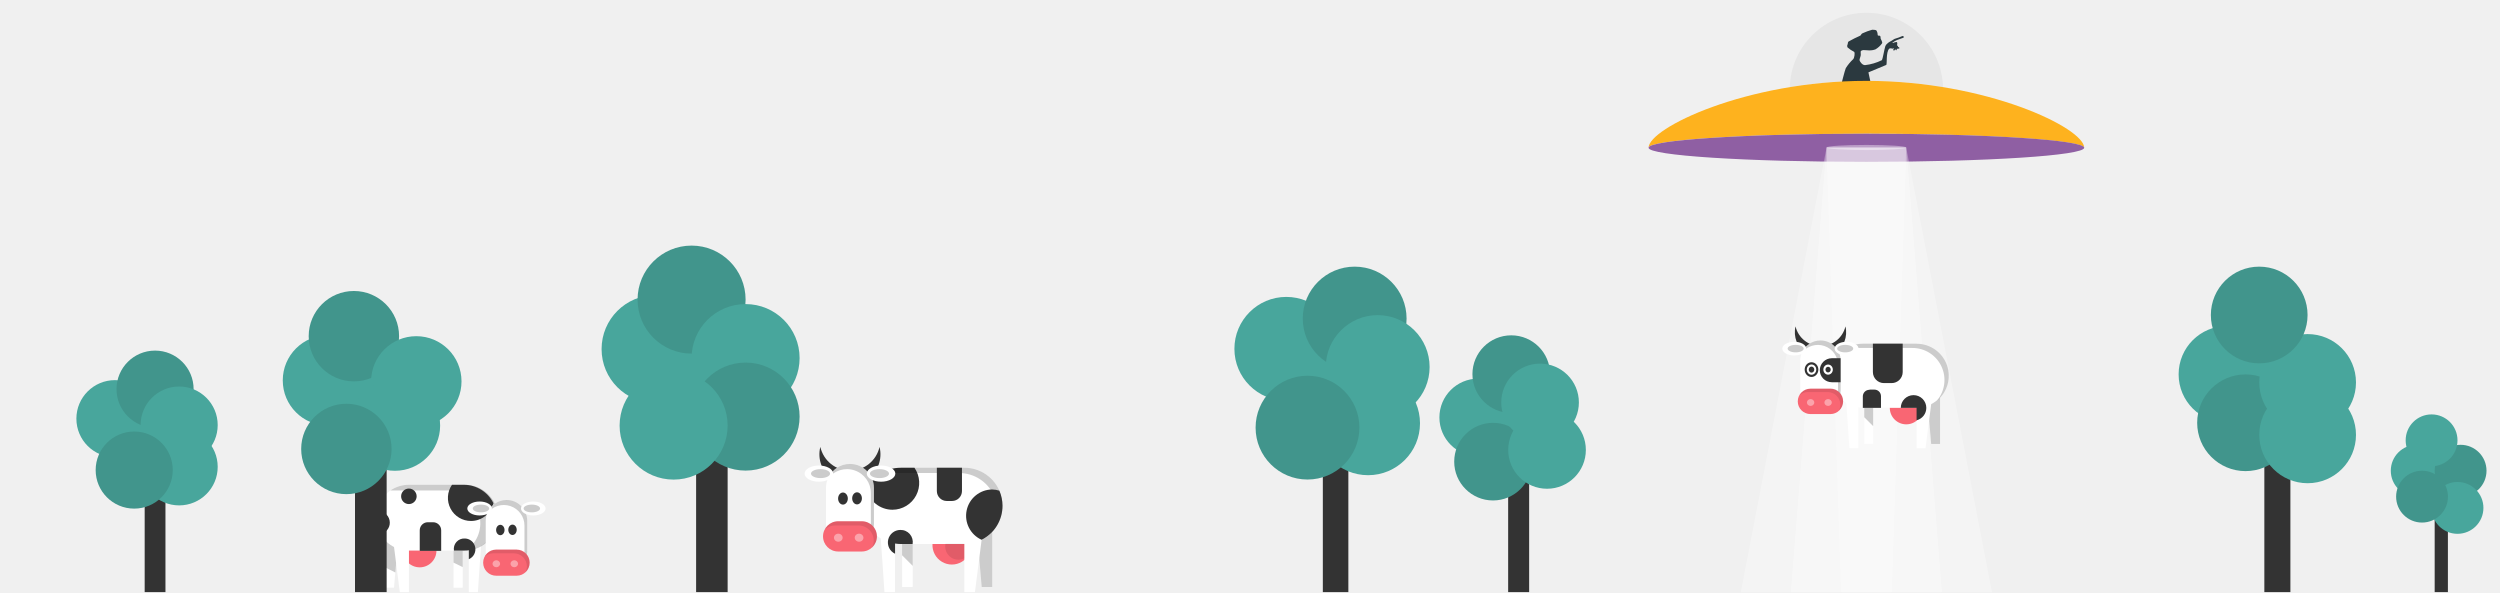
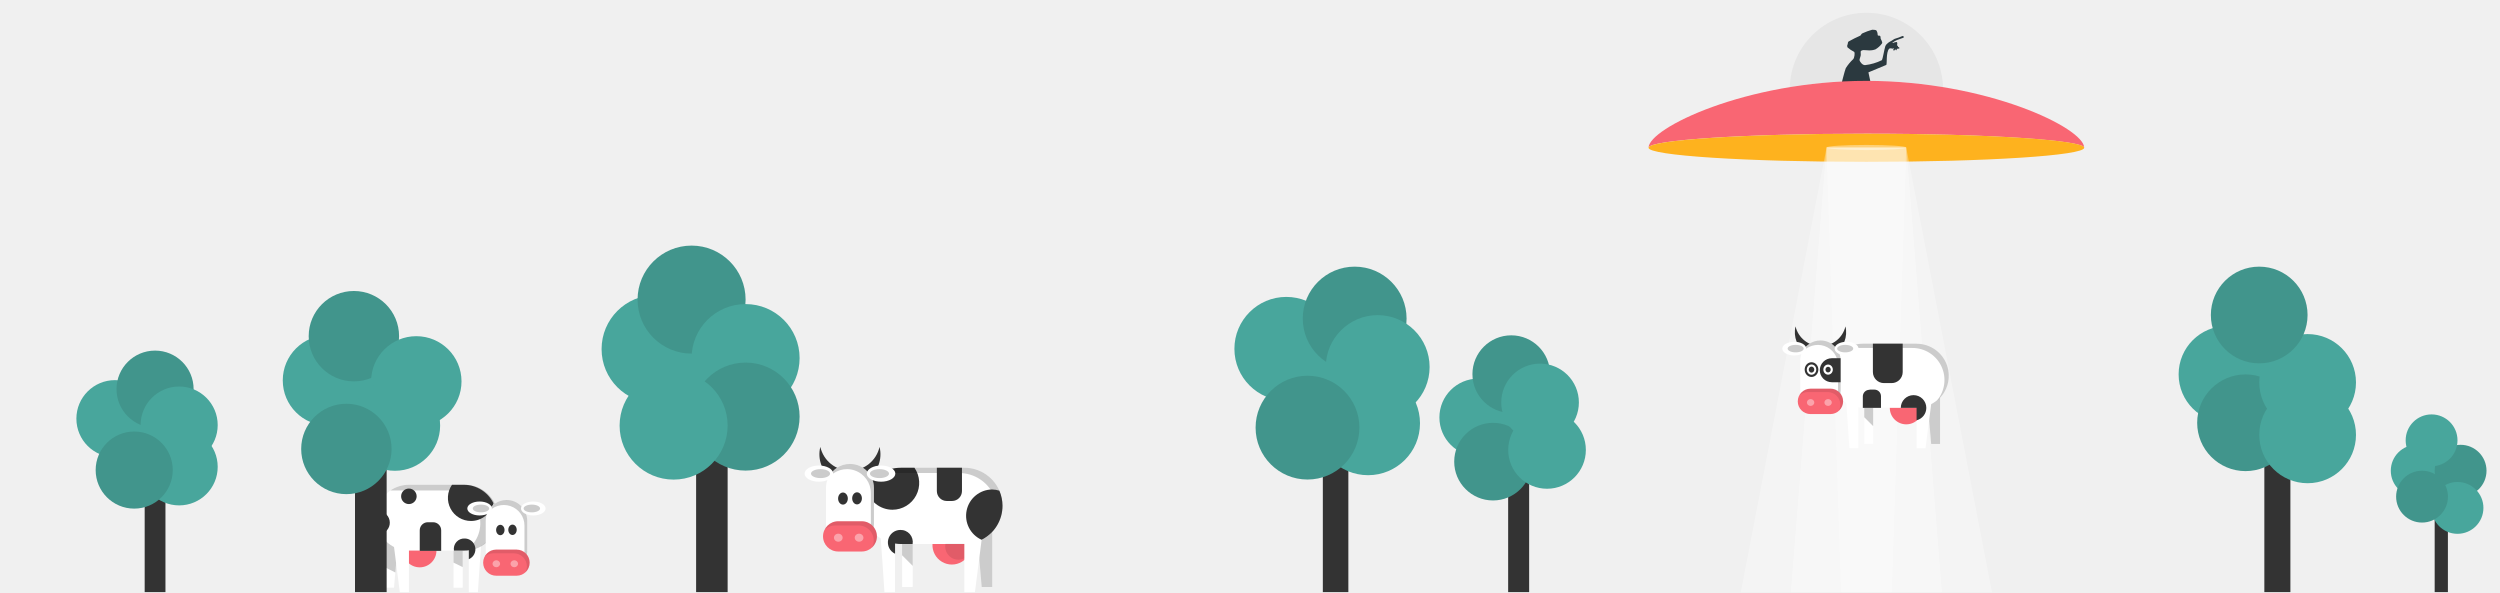
<svg xmlns="http://www.w3.org/2000/svg" viewBox="0 0 380 90">
  <defs>
-     <style>.cls-1{fill:#333;}.cls-2{fill:#48a69c;}.cls-3{fill:#41958c;}.cls-4{fill:#e6e6e6;}.cls-5{fill:#2b393f;}.cls-6{fill:#feb21e;}.cls-7{fill:#8f5fa3;}.cls-10,.cls-8,.cls-9{fill:#fff;}.cls-14,.cls-8{opacity:0.4;}.cls-9{opacity:0.3;}.cls-11{opacity:0.2;}.cls-12{fill:#f96673;}.cls-13{opacity:0.1;}</style>
+     <style>.cls-1{fill:#333;}.cls-2{fill:#48a69c;}.cls-3{fill:#41958c;}.cls-4{fill:#e6e6e6;}.cls-5{fill:#2b393f;}.cls-6{fill:#f96673;}.cls-7{fill:#feb21e;}.cls-10,.cls-8,.cls-9{fill:#fff;}.cls-13,.cls-8{opacity:0.4;}.cls-9{opacity:0.3;}.cls-11{opacity:0.2;}.cls-12{opacity:0.1;}</style>
  </defs>
  <g id="desk">
    <rect class="cls-1" x="344.18" y="67.32" width="3.96" height="22.68" />
    <circle class="cls-2" cx="338.5" cy="56.9" r="7.35" />
    <circle class="cls-3" cx="341.32" cy="64.26" r="7.35" />
    <circle class="cls-2" cx="350.76" cy="58.13" r="7.35" />
    <circle class="cls-2" cx="350.76" cy="66.1" r="7.35" />
    <circle class="cls-3" cx="343.4" cy="47.88" r="7.35" />
    <rect class="cls-1" x="201.07" y="65.66" width="3.88" height="24.34" />
    <circle class="cls-2" cx="195.52" cy="53.02" r="7.89" />
    <circle class="cls-3" cx="205.91" cy="48.42" r="7.89" />
    <circle class="cls-2" cx="209.41" cy="55.79" r="7.89" />
    <circle class="cls-2" cx="207.95" cy="64.34" r="7.89" />
    <circle class="cls-3" cx="198.74" cy="65" r="7.89" />
    <rect class="cls-1" x="229.24" y="71.81" width="3.19" height="18.19" />
    <circle class="cls-2" cx="224.69" cy="63.45" r="5.9" />
    <circle class="cls-3" cx="226.94" cy="70.17" r="5.9" />
    <circle class="cls-2" cx="235.15" cy="68.39" r="5.9" />
    <circle class="cls-3" cx="229.71" cy="56.87" r="5.9" />
    <circle class="cls-2" cx="234.09" cy="61.17" r="5.9" />
    <rect class="cls-1" x="105.81" y="64.69" width="4.79" height="25.31" />
    <circle class="cls-2" cx="99.65" cy="53.06" r="8.21" />
    <circle class="cls-3" cx="105.12" cy="45.54" r="8.21" />
    <circle class="cls-2" cx="113.33" cy="54.43" r="8.21" />
    <circle class="cls-3" cx="113.33" cy="63.32" r="8.21" />
    <circle class="cls-2" cx="102.39" cy="64.69" r="8.21" />
    <path class="cls-4" d="M295.34,13.25a11.65,11.65,0,0,0-23.29,0,71.29,71.29,0,0,1,23.29,0Z" />
    <path class="cls-5" d="M280.56,10.36A6.67,6.67,0,0,1,281.68,9c.2-.2.3-1,.15-1.12a4.5,4.5,0,0,1-1-.67.48.48,0,0,1,0-.45c.07-.15,0-.3.15-.45a20,20,0,0,1,1.8-.9c.15-.15.15-.3.37-.37a9.77,9.77,0,0,1,1.42-.52c.15,0,.6,0,.67.15a1.06,1.06,0,0,1,.15.45c0,.15,0,.3.15.3h.15s.22.07.15.37c0,.15.37.6.22.82a3.33,3.33,0,0,1-1,.9c-1,.37-1.74-.1-2.17.22-.15.11,0,.45-.07.75s-.23.59-.15.75.37.67.82.67a7.85,7.85,0,0,0,2.55-.75c.15-.22.37-1.65.52-2.1s.75-.75.9-.82.52-.37.67-.37a7.19,7.19,0,0,0,1-.37c.22-.07.3.15.22.22s-.52.17-1,.37a3.16,3.16,0,0,0-.75.45h.15a1.64,1.64,0,0,1,.52-.15c.22.07.07.52.07.52s.22.07.15.22c.22.07.22.15.22.22s-.37.07-.37.07l-.07.22h-.07c-.07,0-.07-.15-.07-.15a.56.56,0,0,0-.22.22c-.3-.07,0-.37,0-.37a2.72,2.72,0,0,0-.3.07.46.46,0,0,0-.45,0c-.52.52-.3,2.4-.45,2.47S284,11,284,11l.45,2.1h-4.64S280.42,10.64,280.56,10.36Z" />
    <path class="cls-6" d="M283.69,20.32c18.29,0,33.11,1,33.11,2.14,0-3-14.83-10.17-33.11-10.17s-33.11,7.19-33.11,10.17C250.58,21.28,265.4,20.32,283.69,20.32Z" />
    <ellipse class="cls-7" cx="283.69" cy="22.46" rx="33.11" ry="2.14" />
    <ellipse class="cls-8" cx="283.69" cy="22.42" rx="6.05" ry="0.39" />
    <polygon class="cls-9" points="295.15 90 272.23 90 277.64 22.42 289.74 22.42 295.15 90" />
    <polygon class="cls-9" points="287.53 90 264.61 90 277.64 22.42 289.74 22.42 287.53 90" />
    <polygon class="cls-10" points="149.22 89.22 150.82 89.22 150.82 79.78 148.41 79.78 149.22 89.22" />
    <polygon class="cls-11" points="149.22 89.22 150.82 89.22 150.82 79.78 148.41 79.78 149.22 89.22" />
    <rect class="cls-10" x="131.1" y="71.1" width="21.28" height="11.59" rx="5.79" ry="5.79" />
    <path class="cls-1" d="M135.65,77.48A4.07,4.07,0,0,0,139,71.1H136.9a5.79,5.79,0,0,0-5.2,3.25A4.07,4.07,0,0,0,135.65,77.48Z" />
    <path class="cls-11" d="M146.59,71.1H136.9a5.78,5.78,0,0,0-4.48,2.12,5.77,5.77,0,0,1,3.67-1.32h9.69a5.79,5.79,0,0,1,4.48,9.47,5.79,5.79,0,0,0-3.67-10.27Z" />
-     <path class="cls-12" d="M141.74,82.69a2.95,2.95,0,1,0,5.89,0s0-.06,0-.1a5.81,5.81,0,0,1-1,.1Z" />
-     <g class="cls-13">
+     <path class="cls-6" d="M141.74,82.69a2.95,2.95,0,1,0,5.89,0s0-.06,0-.1a5.81,5.81,0,0,1-1,.1Z" />
+     <g class="cls-12">
      <path d="M143.72,82.65a2,2,0,1,0,3.91,0s0,0,0-.06a3.85,3.85,0,0,1-.69.06Z" />
    </g>
    <path class="cls-1" d="M129.2,71.54a4.63,4.63,0,0,1-4.51-3.61,4.64,4.64,0,1,0,9,0A4.63,4.63,0,0,1,129.2,71.54Z" />
    <rect class="cls-10" x="125.55" y="70.52" width="7.29" height="12.7" rx="3.65" ry="3.65" />
    <path class="cls-11" d="M129.2,70.52a3.64,3.64,0,0,0-3.37,2.25,3.63,3.63,0,0,1,6.54,2.2v5.41a3.63,3.63,0,0,1-.28,1.39,3.61,3.61,0,0,0,.75-2.2V74.17A3.65,3.65,0,0,0,129.2,70.52Z" />
    <ellipse class="cls-10" cx="124.47" cy="71.99" rx="2.17" ry="1.23" />
    <ellipse class="cls-11" cx="124.72" cy="71.99" rx="1.45" ry="0.68" />
    <ellipse class="cls-10" cx="133.92" cy="71.99" rx="2.17" ry="1.23" />
    <ellipse class="cls-11" cx="133.68" cy="71.99" rx="1.45" ry="0.68" />
    <ellipse class="cls-1" cx="128.13" cy="75.78" rx="0.74" ry="0.92" />
    <ellipse class="cls-1" cx="130.27" cy="75.75" rx="0.74" ry="0.92" />
-     <rect class="cls-12" x="125.1" y="79.23" width="8.19" height="4.6" rx="2.3" ry="2.3" />
-     <path class="cls-13" d="M131,79.23H127.4a2.29,2.29,0,0,0-2,1.23,2.28,2.28,0,0,1,1.52-.59h3.59a2.3,2.3,0,0,1,2.3,2.3h0a2.27,2.27,0,0,1-.27,1.07,2.29,2.29,0,0,0-1.52-4Z" />
-     <g class="cls-14">
+     <rect class="cls-6" x="125.1" y="79.23" width="8.19" height="4.6" rx="2.3" ry="2.3" />
+     <path class="cls-12" d="M131,79.23H127.4a2.29,2.29,0,0,0-2,1.23,2.28,2.28,0,0,1,1.52-.59h3.59a2.3,2.3,0,0,1,2.3,2.3h0a2.27,2.27,0,0,1-.27,1.07,2.29,2.29,0,0,0-1.52-4Z" />
+     <g class="cls-13">
      <ellipse class="cls-10" cx="127.42" cy="81.73" rx="0.66" ry="0.61" />
      <ellipse class="cls-10" cx="130.58" cy="81.73" rx="0.66" ry="0.61" />
    </g>
    <polygon class="cls-10" points="146.58 90 148.19 90 149.35 80.94 146.58 79.92 146.58 90" />
    <polygon class="cls-10" points="134.44 90 136.04 90 136.04 81.96 133.83 81.12 134.44 90" />
    <rect class="cls-10" x="137.12" y="82.69" width="1.61" height="6.53" />
    <polygon class="cls-11" points="137.12 84.4 138.73 86.01 138.73 82.69 137.12 82.69 137.12 84.4" />
    <path class="cls-1" d="M142.4,71.1h3.82a0,0,0,0,1,0,0v3.54a1.51,1.51,0,0,1-1.51,1.51h-.8a1.51,1.51,0,0,1-1.51-1.51V71.1A0,0,0,0,1,142.4,71.1Z" />
    <path class="cls-1" d="M152.38,76.89a5.77,5.77,0,0,0-.48-2.31,3.94,3.94,0,0,0-1.11-.18,4,4,0,0,0-1.58,7.65A5.79,5.79,0,0,0,152.38,76.89Z" />
    <path class="cls-1" d="M136.84,80.55a1.9,1.9,0,0,0-.79,3.62V82.62a5.81,5.81,0,0,0,.85.07h1.82a1.84,1.84,0,0,0-1.87-2.14Z" />
    <polygon class="cls-10" points="59.89 89.33 58.5 89.33 58.5 81.18 60.58 81.18 59.89 89.33" />
    <polygon class="cls-11" points="60.09 87.02 58.5 86.22 58.5 81.18 60.58 81.18 60.09 87.02" />
    <polygon class="cls-10" points="72.64 90 71.26 90 71.26 83.07 73.16 82.33 72.64 90" />
    <rect class="cls-10" x="57.16" y="73.69" width="18.36" height="10" rx="5" ry="5" transform="translate(132.68 157.38) rotate(-180)" />
    <path class="cls-11" d="M70.52,73.69H62.16a5,5,0,0,0-2.81.86H68a5,5,0,0,1,2.81,9.14,5,5,0,0,0-.26-10Z" />
    <path class="cls-1" d="M71.6,79.19a3.51,3.51,0,0,1-2.9-5.5h1.82A5,5,0,0,1,75,76.49,3.51,3.51,0,0,1,71.6,79.19Z" />
-     <path class="cls-12" d="M66.34,83.69a2.54,2.54,0,1,1-5.09,0s0-.06,0-.08a5,5,0,0,0,.89.08Z" />
+     <path class="cls-6" d="M66.34,83.69a2.54,2.54,0,1,1-5.09,0s0-.06,0-.08a5,5,0,0,0,.89.08Z" />
    <rect class="cls-10" x="73.83" y="76.02" width="6.29" height="10.96" rx="3.15" ry="3.15" />
    <g class="cls-11">
      <path d="M77,76A3.14,3.14,0,0,0,74.08,78a3.14,3.14,0,0,1,5.64,1.9v4.67a3.13,3.13,0,0,1-.24,1.2,3.12,3.12,0,0,0,.65-1.9V79.16A3.15,3.15,0,0,0,77,76Z" />
    </g>
    <ellipse class="cls-10" cx="72.9" cy="77.29" rx="1.87" ry="1.06" />
    <ellipse class="cls-11" cx="73.11" cy="77.29" rx="1.25" ry="0.59" />
    <ellipse class="cls-10" cx="81.06" cy="77.29" rx="1.87" ry="1.06" />
    <ellipse class="cls-11" cx="80.84" cy="77.29" rx="1.25" ry="0.59" />
    <ellipse class="cls-1" cx="76.05" cy="80.56" rx="0.64" ry="0.79" />
    <ellipse class="cls-1" cx="77.9" cy="80.53" rx="0.64" ry="0.79" />
-     <rect class="cls-12" x="73.44" y="83.54" width="7.07" height="3.97" rx="1.98" ry="1.98" />
-     <path class="cls-13" d="M78.53,83.54h-3.1a2,2,0,0,0-1.75,1.06,2,2,0,0,1,1.31-.5h3.1a2,2,0,0,1,2,2h0a2,2,0,0,1-.24.92,2,2,0,0,0-1.31-3.46Z" />
-     <g class="cls-14">
+     <rect class="cls-6" x="73.44" y="83.54" width="7.07" height="3.97" rx="1.98" ry="1.98" />
+     <path class="cls-12" d="M78.53,83.54h-3.1a2,2,0,0,0-1.75,1.06,2,2,0,0,1,1.31-.5h3.1a2,2,0,0,1,2,2h0a2,2,0,0,1-.24.92,2,2,0,0,0-1.31-3.46Z" />
+     <g class="cls-13">
      <ellipse class="cls-10" cx="75.44" cy="85.69" rx="0.57" ry="0.53" />
      <ellipse class="cls-10" cx="78.17" cy="85.69" rx="0.57" ry="0.53" />
    </g>
    <polygon class="cls-10" points="62.16 90 60.77 90 59.77 82.18 62.16 81.3 62.16 90" />
    <rect class="cls-10" x="68.94" y="83.69" width="1.39" height="5.64" transform="translate(139.27 173.02) rotate(-180)" />
    <polygon class="cls-11" points="70.33 86.2 68.94 85.52 68.94 83.69 70.33 83.69 70.33 86.2" />
    <path class="cls-1" d="M65,79.38h.83a1.23,1.23,0,0,1,1.23,1.23v3.12a0,0,0,0,1,0,0H63.8a0,0,0,0,1,0,0V80.61A1.23,1.23,0,0,1,65,79.38Z" />
    <path class="cls-1" d="M70.57,81.85A1.64,1.64,0,0,1,71.26,85V83.63a5,5,0,0,1-.74.06H69a1.58,1.58,0,0,1,1.62-1.84Z" />
    <path class="cls-1" d="M59.25,79.44a1.74,1.74,0,0,0-1.74-1.74l-.26,0a5,5,0,0,0-.09,1,5,5,0,0,0,.65,2.46A1.73,1.73,0,0,0,59.25,79.44Z" />
    <circle class="cls-1" cx="62.15" cy="75.44" r="1.18" />
    <rect class="cls-1" x="21.99" y="71.94" width="3.16" height="18.06" />
    <circle class="cls-2" cx="17.47" cy="63.64" r="5.86" />
    <circle class="cls-3" cx="23.57" cy="59.15" r="5.86" />
    <circle class="cls-2" cx="27.23" cy="64.61" r="5.86" />
    <circle class="cls-2" cx="27.23" cy="70.96" r="5.86" />
    <circle class="cls-3" cx="20.4" cy="71.45" r="5.86" />
    <rect class="cls-1" x="53.96" y="68.82" width="4.81" height="21.18" />
    <circle class="cls-2" cx="49.85" cy="57.82" r="6.87" />
    <circle class="cls-3" cx="53.79" cy="51.1" r="6.87" />
    <circle class="cls-2" cx="63.28" cy="57.97" r="6.87" />
    <circle class="cls-2" cx="60.03" cy="64.69" r="6.87" />
    <circle class="cls-3" cx="52.65" cy="68.24" r="6.87" />
    <rect class="cls-1" x="370.07" y="77.86" width="2.01" height="12.14" />
    <circle class="cls-2" cx="367.34" cy="71.55" r="3.94" />
    <circle class="cls-3" cx="374.01" cy="71.55" r="3.94" />
    <circle class="cls-2" cx="369.6" cy="66.93" r="3.94" />
    <circle class="cls-2" cx="373.54" cy="77.2" r="3.94" />
    <circle class="cls-3" cx="368.15" cy="75.49" r="3.94" />
    <polygon class="cls-9" points="302.77 90 279.85 90 277.64 22.42 289.74 22.42 302.77 90" />
    <polygon class="cls-10" points="293.54 67.48 294.89 67.48 294.89 59.54 292.86 59.54 293.54 67.48" />
    <polygon class="cls-11" points="293.54 67.48 294.89 67.48 294.89 59.54 292.86 59.54 293.54 67.48" />
    <path class="cls-10" d="M291.33,52.24h-8.15a4.86,4.86,0,0,0-2.54,9l.47,6.88h1.35V61.91a4.84,4.84,0,0,0,.72.07h8.15v6.15h1.35l.86-6.7a4.86,4.86,0,0,0-2.2-9.19Z" />
    <path class="cls-11" d="M291.33,52.24h-8.15A4.86,4.86,0,0,0,279.41,54a4.85,4.85,0,0,1,3.09-1.11h8.15a4.87,4.87,0,0,1,3.77,8,4.87,4.87,0,0,0-3.09-8.64Z" />
-     <path class="cls-12" d="M287.25,62a2.48,2.48,0,1,0,5,0s0-.05,0-.08a4.88,4.88,0,0,1-.87.08Z" />
+     <path class="cls-6" d="M287.25,62a2.48,2.48,0,1,0,5,0s0-.05,0-.08a4.88,4.88,0,0,1-.87.08Z" />
    <path class="cls-1" d="M276.71,52.61a3.89,3.89,0,0,1-3.79-3,3.9,3.9,0,1,0,7.59,0A3.89,3.89,0,0,1,276.71,52.61Z" />
    <rect class="cls-10" x="273.64" y="51.75" width="6.13" height="10.68" rx="3.07" ry="3.07" />
    <g class="cls-11">
      <path d="M276.71,51.75a3.06,3.06,0,0,0-2.83,1.89,3.06,3.06,0,0,1,5.5,1.85V60a3.05,3.05,0,0,1-.23,1.17,3,3,0,0,0,.63-1.85V54.82A3.07,3.07,0,0,0,276.71,51.75Z" />
    </g>
    <path class="cls-1" d="M278.44,54.45h1.33a0,0,0,0,1,0,0V58.1a0,0,0,0,1,0,0h-1.33a1.83,1.83,0,0,1-1.83-1.83v0A1.83,1.83,0,0,1,278.44,54.45Z" />
    <ellipse class="cls-10" cx="272.73" cy="52.99" rx="1.82" ry="1.04" />
    <ellipse class="cls-11" cx="272.94" cy="52.99" rx="1.22" ry="0.57" />
    <ellipse class="cls-10" cx="280.68" cy="52.99" rx="1.82" ry="1.04" />
    <ellipse class="cls-11" cx="280.47" cy="52.99" rx="1.22" ry="0.57" />
    <ellipse class="cls-1" cx="275.35" cy="56.18" rx="1.04" ry="1.12" />
    <ellipse class="cls-10" cx="275.35" cy="56.18" rx="0.72" ry="0.78" />
    <ellipse class="cls-1" cx="275.35" cy="56.18" rx="0.42" ry="0.46" />
    <ellipse class="cls-1" cx="277.87" cy="56.18" rx="1.04" ry="1.12" />
    <ellipse class="cls-10" cx="277.87" cy="56.18" rx="0.72" ry="0.77" />
    <ellipse class="cls-1" cx="277.87" cy="56.18" rx="0.4" ry="0.43" />
-     <rect class="cls-12" x="273.26" y="59.08" width="6.89" height="3.86" rx="1.93" ry="1.93" />
-     <path class="cls-13" d="M278.22,59.08h-3a1.92,1.92,0,0,0-1.7,1,1.92,1.92,0,0,1,1.28-.49h3a1.93,1.93,0,0,1,1.93,1.93h0a1.91,1.91,0,0,1-.23.9,1.92,1.92,0,0,0-1.28-3.37Z" />
-     <g class="cls-14">
+     <rect class="cls-6" x="273.26" y="59.08" width="6.89" height="3.86" rx="1.93" ry="1.93" />
+     <path class="cls-12" d="M278.22,59.08h-3a1.92,1.92,0,0,0-1.7,1,1.92,1.92,0,0,1,1.28-.49h3a1.93,1.93,0,0,1,1.93,1.93h0a1.91,1.91,0,0,1-.23.9,1.92,1.92,0,0,0-1.28-3.37Z" />
+     <g class="cls-13">
      <ellipse class="cls-10" cx="275.21" cy="61.18" rx="0.56" ry="0.52" />
      <ellipse class="cls-10" cx="277.87" cy="61.18" rx="0.56" ry="0.52" />
    </g>
    <rect class="cls-10" x="283.37" y="61.98" width="1.35" height="5.49" />
    <polygon class="cls-11" points="283.37 63.42 284.72 64.77 284.72 61.98 283.37 61.98 283.37 63.42" />
    <path class="cls-1" d="M284.67,52.24h4.54a0,0,0,0,1,0,0v4.31a1.68,1.68,0,0,1-1.68,1.68h-1.17a1.68,1.68,0,0,1-1.68-1.68V52.24A0,0,0,0,1,284.67,52.24Z" />
    <path class="cls-1" d="M292.8,62a1.94,1.94,0,1,0-3.88,0h2.4v1.88A1.94,1.94,0,0,0,292.8,62Z" />
    <path class="cls-1" d="M284.2,59.22h.71a1,1,0,0,1,1,1V62a0,0,0,0,1,0,0h-2.76a0,0,0,0,1,0,0V60.25a1,1,0,0,1,1-1Z" />
  </g>
</svg>
